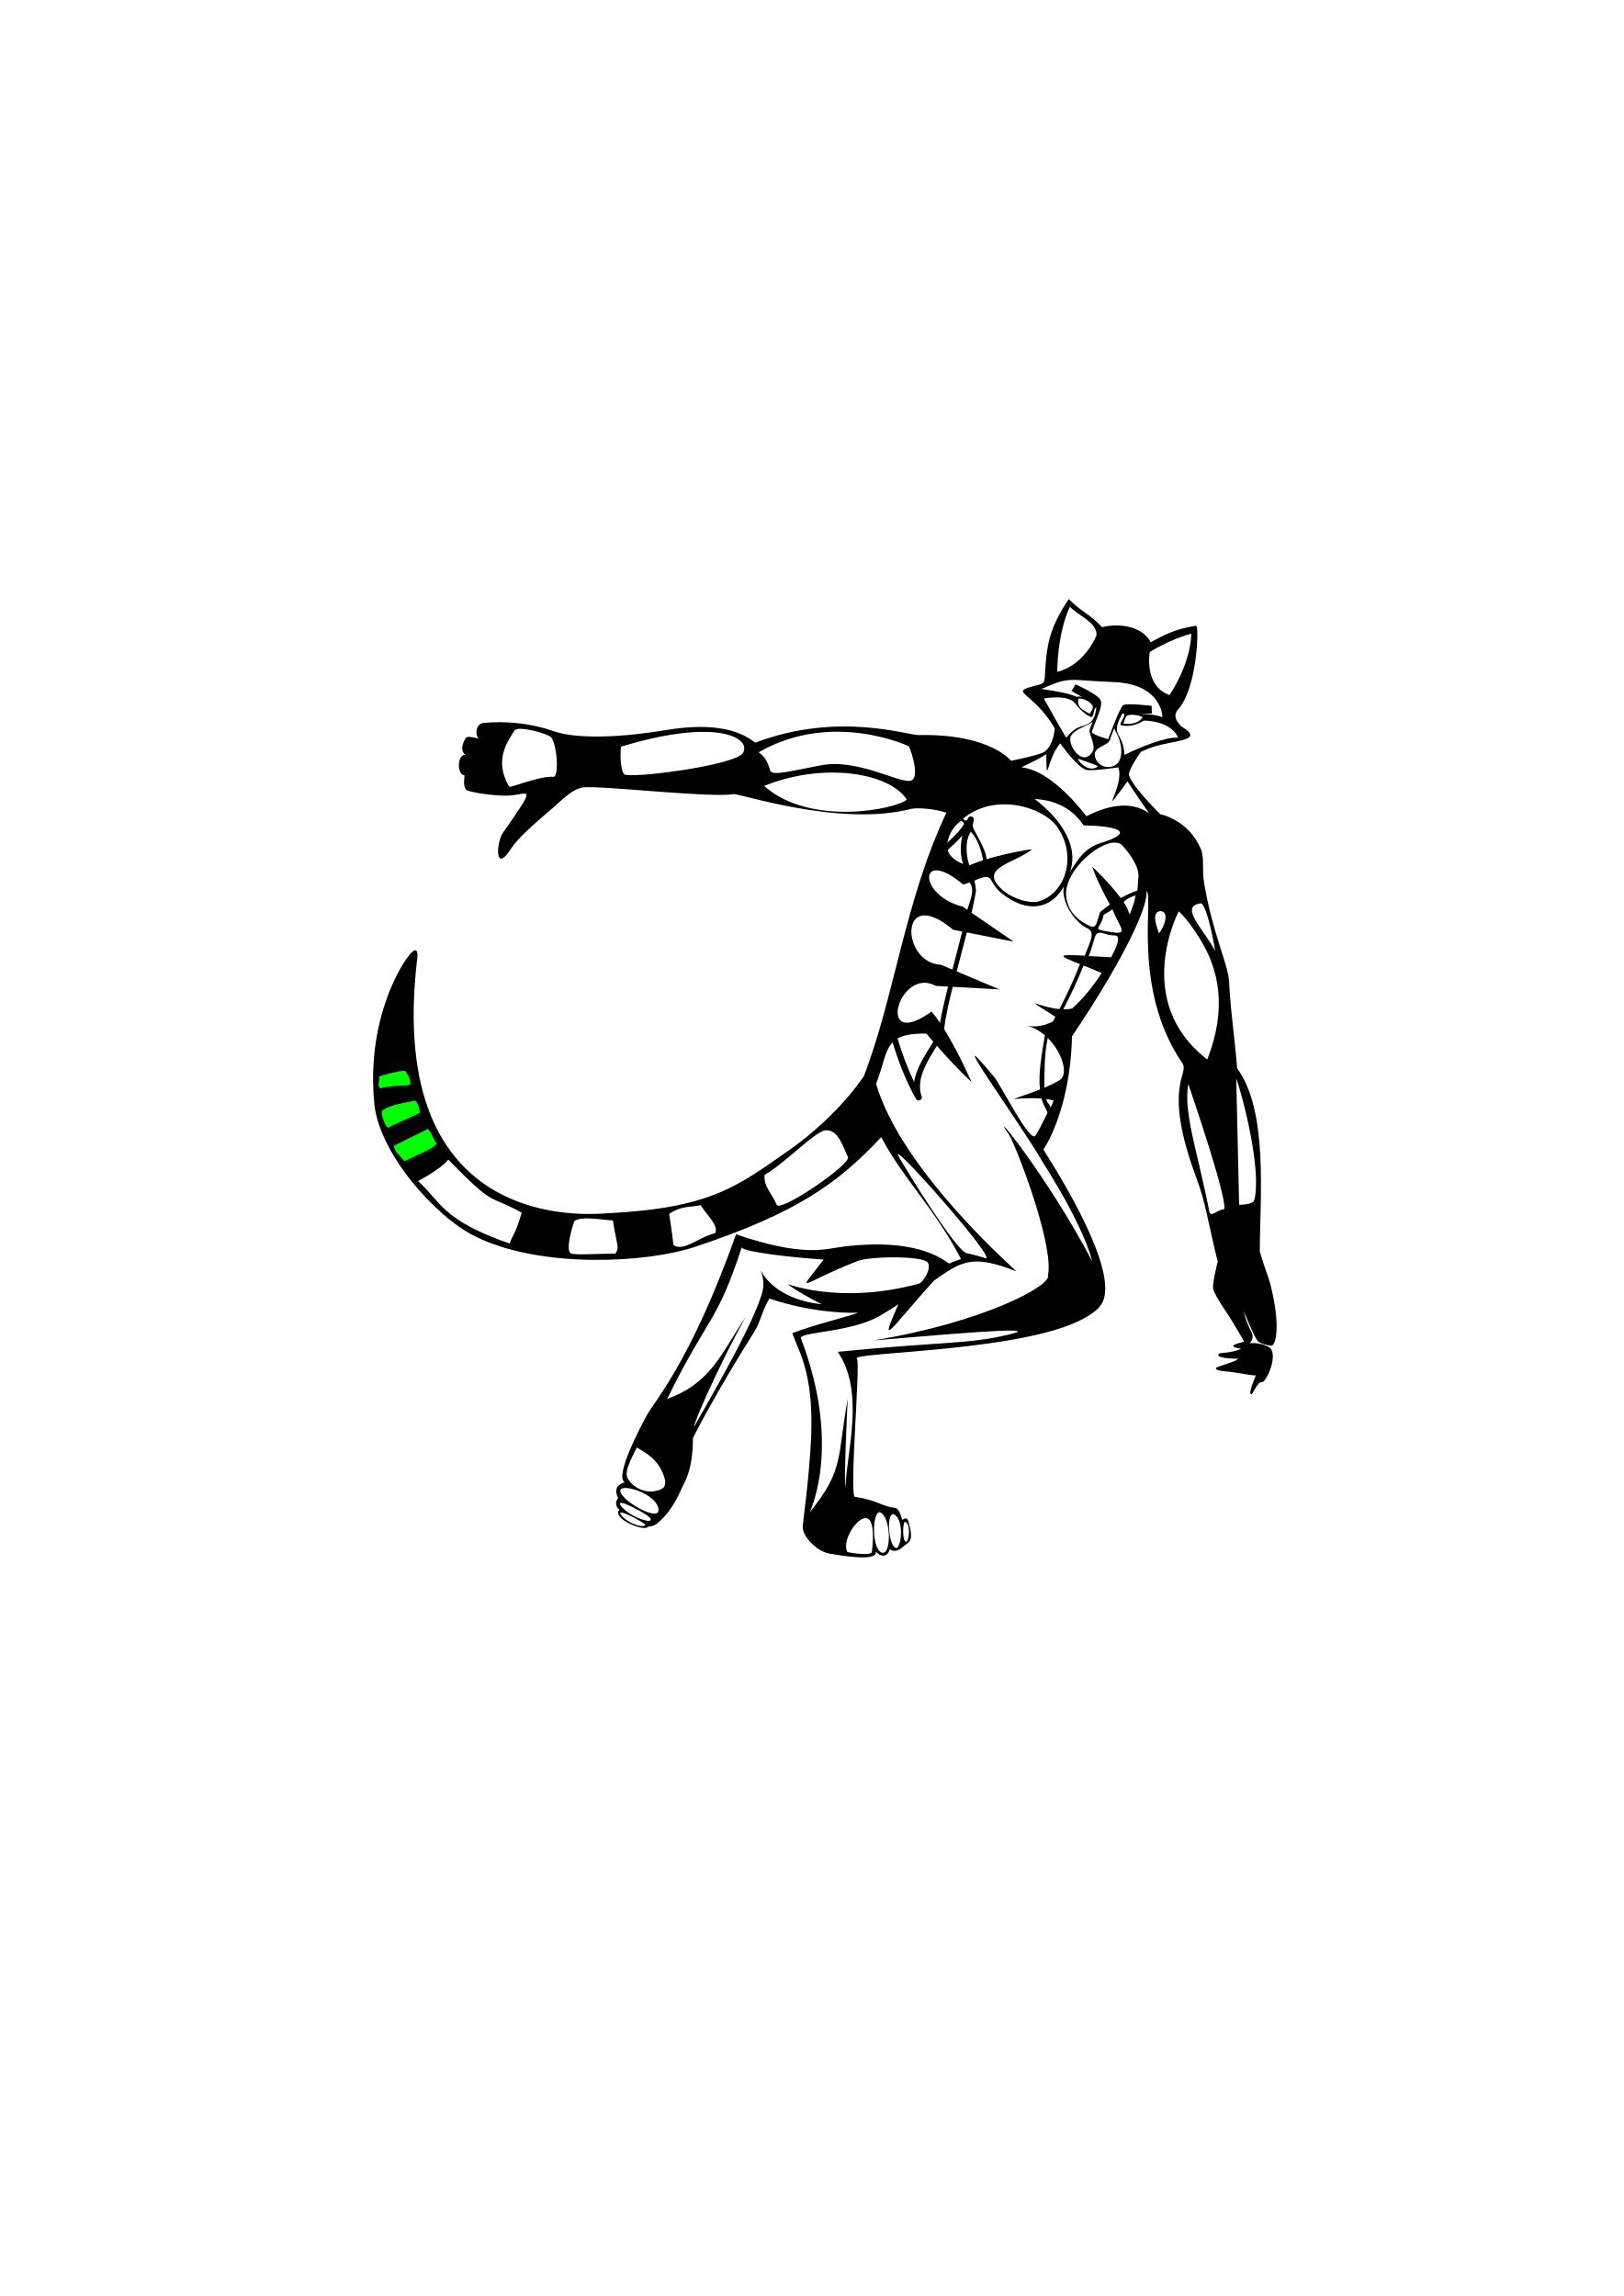
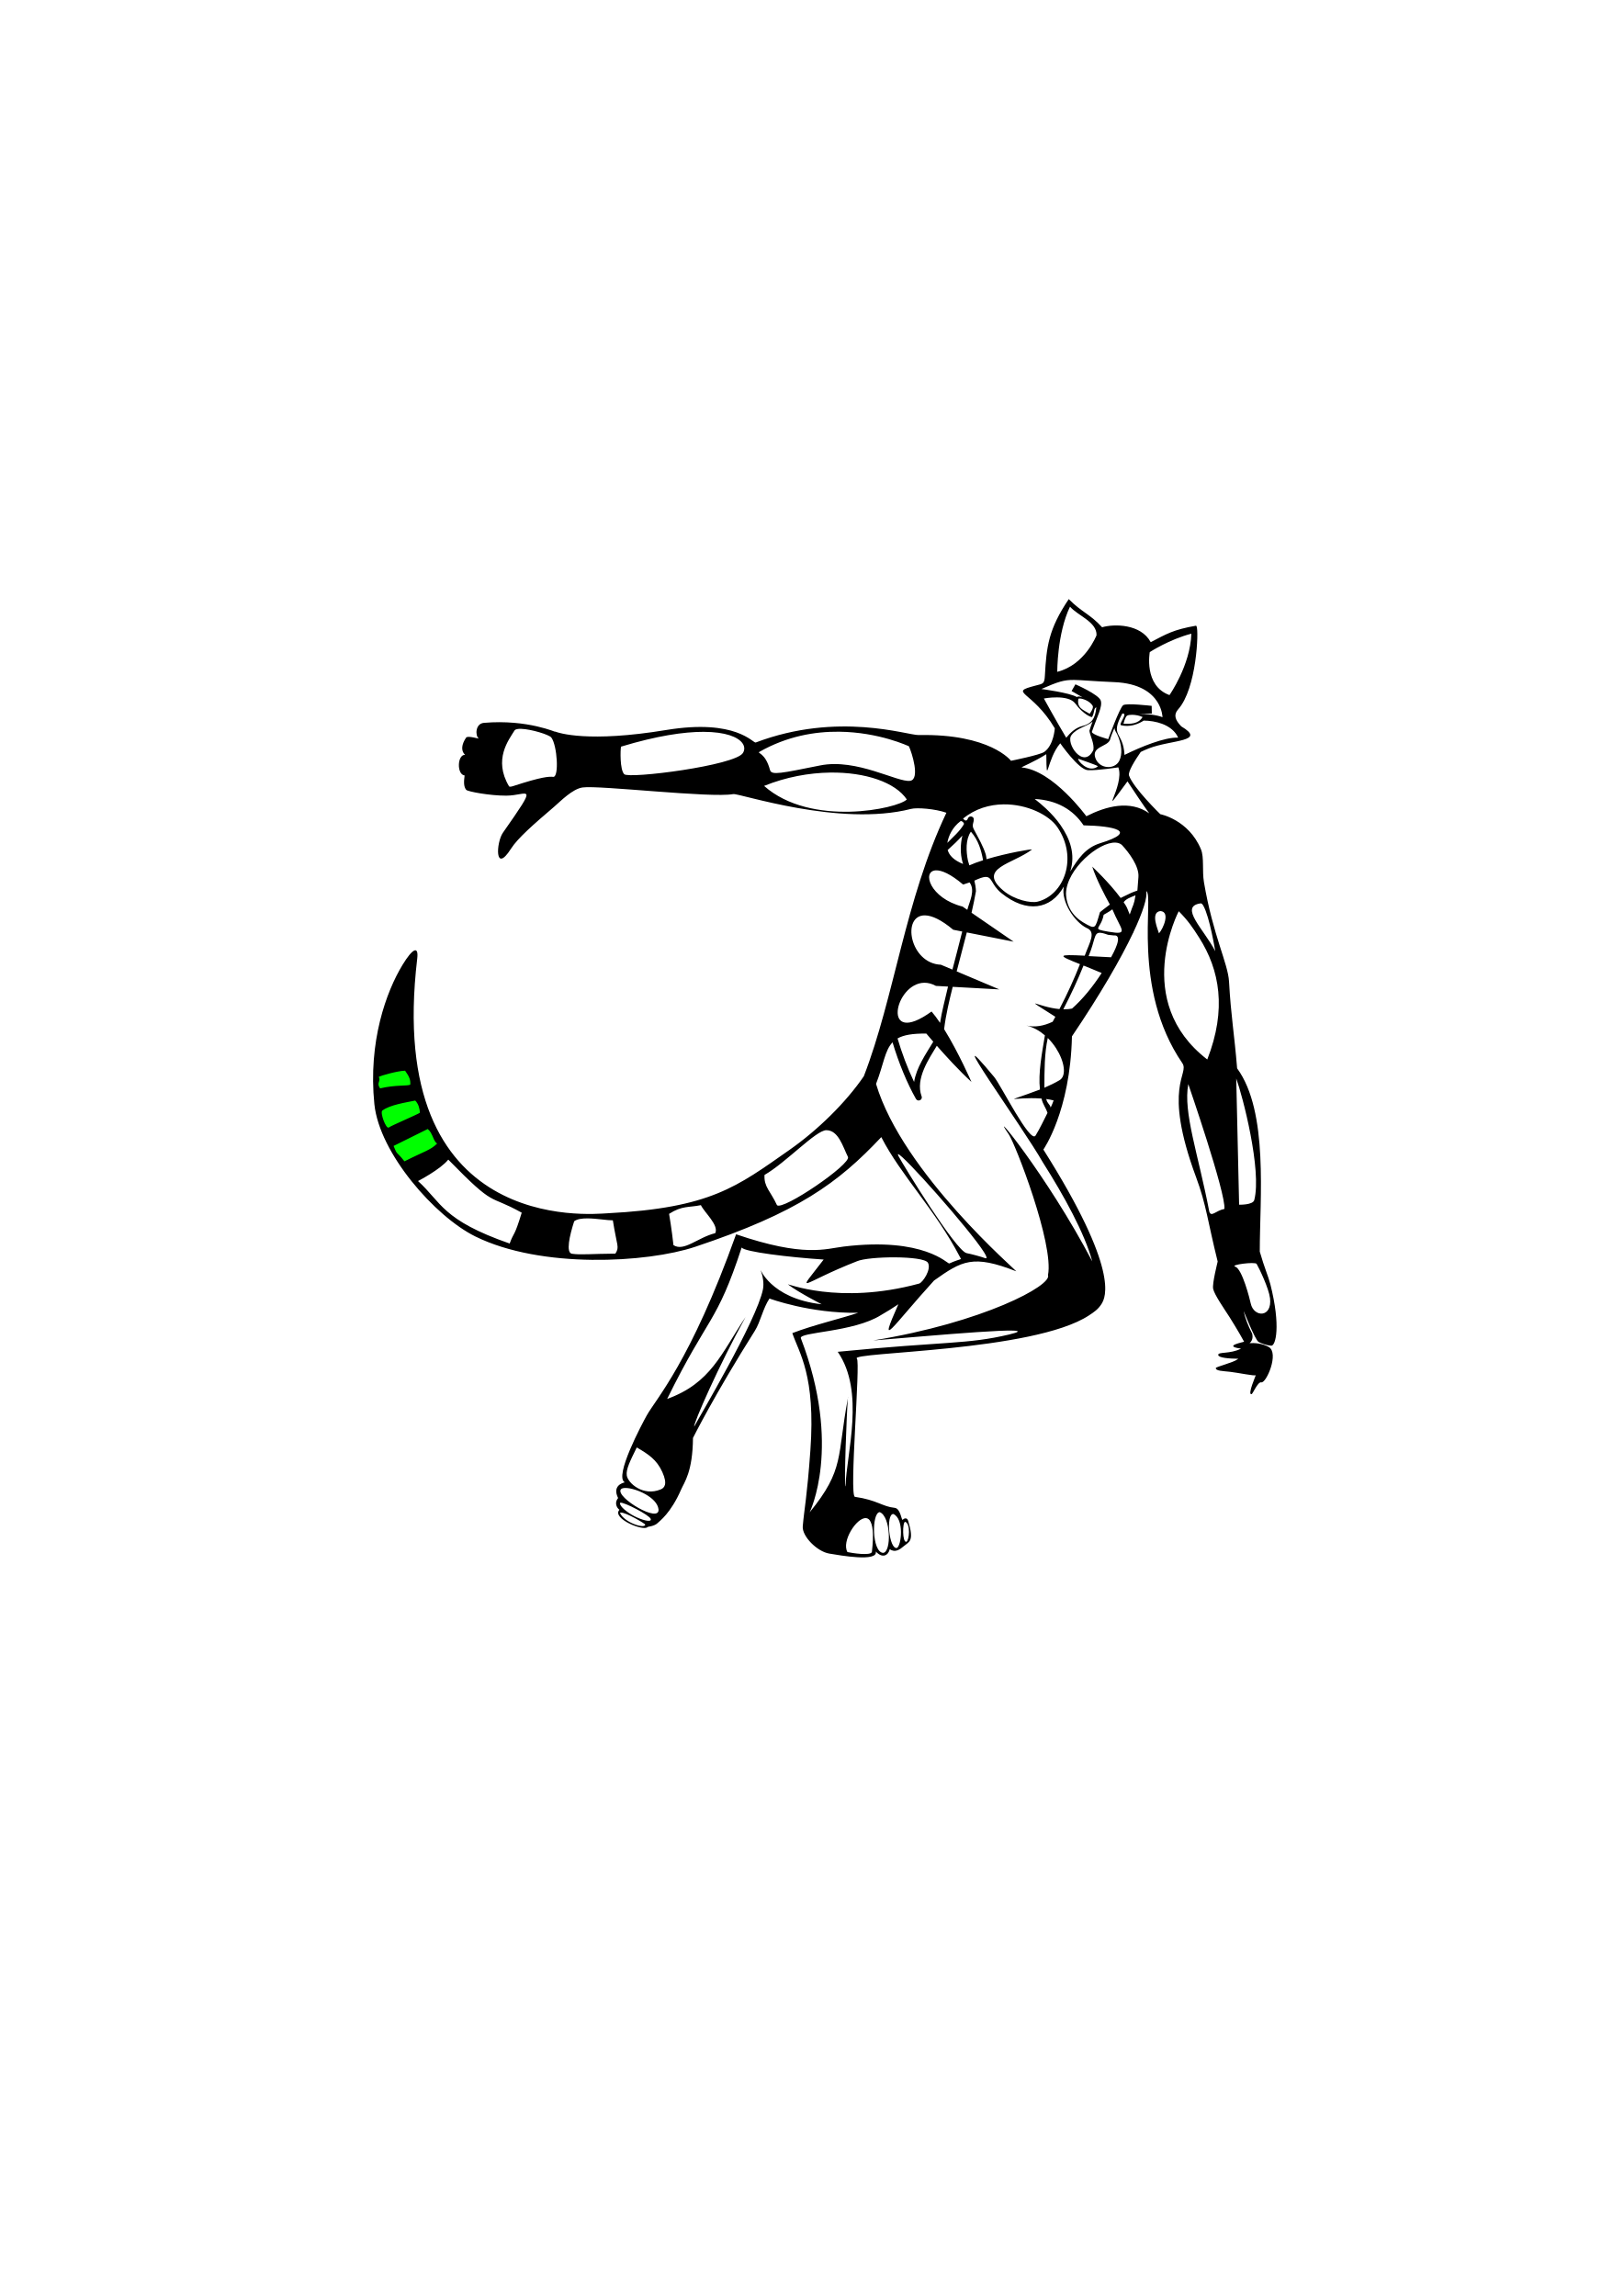
<svg xmlns="http://www.w3.org/2000/svg" xmlns:xlink="http://www.w3.org/1999/xlink" width="210mm" height="297mm" viewBox="0 0 210 297" version="1.1" id="svg46">
  <defs id="defs40">
    <clipPath clipPathUnits="userSpaceOnUse" id="clipPath61">
      <use x="0" y="0" xlink:href="#g57" id="use63" />
    </clipPath>
    <clipPath clipPathUnits="userSpaceOnUse" id="clipPath27">
      <use x="0" y="0" xlink:href="#g23" id="use29" />
    </clipPath>
  </defs>
  <g id="layer1">
    <a id="a53" style="opacity:1" transform="rotate(57.35764,115.1405,134.9891)">
      <g id="g59" clip-path="url(#clipPath61)">
        <g id="g57">
          <g id="g25" clip-path="url(#clipPath27)">
            <g id="g23" />
          </g>
        </g>
      </g>
    </a>
    <path style="fill:#00ff00;fill-rule:nonzero;stroke:none;stroke-width:0.07;stroke-linecap:butt;stroke-linejoin:miter;stroke-opacity:1" d="m 52.911,151.73 4.845,-2.772 -2.138,-3.984 -2.439,-8.07 -4.426,1.312 -0.232,4.005 0.68,2.947 1.918,4.22 z" id="path490" />
-     <path id="path64" style="opacity:1;fill:#000000;fill-rule:evenodd;stroke:none;stroke-width:0.265" d="m 154.76,81.028 c -0.019,-0.037 -0.038,-0.07 -0.062,-0.093 -2.995,0.526 -3.806,1.066 -5.872,2.132 -1.28,-2.378 -4.741,-2.378 -6.287,-1.929 -1.541,-1.696 -2.657,-1.957 -4.312,-3.64 -2.616,3.89 -2.881,6.127 -3.086,9.887 -0.059,1.085 -0.22,1.044 -1.188,1.296 -3.678,0.954 -0.46,0.588 2.468,5.531 0,0 -0.125,2.168 -1.352,3.045 -0.577,0.413 -4.313,1.156 -4.313,1.156 0,0 -2.662,-3.518 -11.953,-3.328 -1.424,0.029 -10.418,-3.071 -21.062,0.963 -0.339,0.129 -2.504,-3.112 -11.582,-1.616 -10.057,1.657 -13.877,0.407 -14.458,0.162 0.039,0.02 0.084,0.044 0.147,0.082 0.215,0.129 -3.563,-1.657 -9.253,-1.17 -1.153,0.099 -1.136,1.702 -0.684,2.013 0.162,0.112 -1.417,-0.406 -1.624,-0.104 -0.579,0.844 -0.708,1.686 -0.144,2.227 -1.008,-0.028 -1.087,2.547 -0.054,2.669 -0.109,0.847 -0.124,1.444 0.205,1.858 0.178,0.225 3.059,0.764 5.191,0.755 2.794,-0.011 4.274,-1.943 -0.444,4.802 -0.865,1.237 -1.096,5.424 1.046,2.066 0.879,-1.378 2.924,-3.156 5.546,-5.401 0.861,-0.737 2.396,-2.343 3.719,-2.527 2.195,-0.305 16.588,1.394 19.486,0.858 0.743,-0.138 13.751,4.292 22.996,1.915 0.762,-0.196 3.135,-0.013 4.567,0.499 -5.361,11.303 -6.731,23.882 -10.68,34.081 -2.315,3.393 -5.958,6.972 -9.615,9.531 -6.815,4.769 -10.186,7.51 -23.568,8.2 -2.171,0.112 -28.825,2.825 -24.578,-32.945 0.203,-1.706 -0.592,-1.347 -1.91,0.828 -2.088,3.443 -4.454,9.903 -3.631,17.999 0.645,6.341 7.826,14.535 13.065,17.118 8.508,4.195 22.186,3.418 28.426,1.336 13.265,-4.426 18.477,-8.245 24.07,-14.189 2.551,4.98 6.993,9.394 10.172,15.507 0.228,0.439 0.287,0.097 -1.381,0.838 -0.212,0.094 -3.202,-3.453 -13.642,-2.19 -2.36,0.285 -5.085,1.439 -13.927,-1.587 -5.899,16.52 -10.4,21.331 -11.575,23.465 -0.541,0.981 -4.257,7.896 -2.813,8.622 -0.326,0.076 -1.647,0.459 -0.872,2.03 -0.512,0.622 -0.178,1.27 0.174,1.521 -1.046,1.118 3.173,2.849 3.646,2.222 0.017,-0.028 0.879,-0.102 1.267,-0.485 0.266,-0.263 1.729,-1.289 3.059,-4.347 0.418,-0.961 1.502,-2.283 1.538,-6.682 0,0 2.83,-5.667 8.005,-13.863 0.716,-1.134 1.048,-2.917 1.892,-4.173 0,0 5.25,1.951 11.47,1.844 -2.117,0.723 -5.825,1.586 -8.517,2.632 0.868,2.565 3.032,5.456 2.336,15.161 -0.44,6.128 -0.79,7.535 -0.987,9.828 -0.109,1.28 1.848,3.264 3.429,3.528 1.442,0.241 6.307,1.109 6.019,-0.266 0.903,0.958 1.619,0.473 1.808,-0.305 0.689,0.499 1.317,0.035 1.802,-0.381 0.7,-0.602 1.393,-0.586 0.579,-3.283 -0.152,-0.505 -0.57,-0.298 -0.706,-0.143 -0.161,0.182 -0.253,-1.461 -1.05,-1.541 -1.578,-0.157 -2.255,-1.007 -5.132,-1.423 -0.78,-0.113 0.748,-17.442 0.25,-17.876 -1.003,-0.872 22.824,-0.866 30.013,-5.588 0.649,-0.426 1.177,-0.774 1.624,-1.475 0.545,-0.856 2.352,-4.37 -7.515,-19.982 0,0 3.478,-4.929 3.697,-14.645 3.717,-5.502 6.34,-10.071 7.903,-13.374 0.035,-0.012 0.079,-0.027 0.108,-0.037 -0.027,0.005 -0.067,0.01 -0.098,0.015 1.302,-2.754 1.867,-4.627 1.691,-5.393 1.083,0.488 -1.974,12.547 4.667,22.249 0.988,1.444 -2.63,2.861 1.782,14.754 1.333,3.592 1.511,5.765 2.794,10.914 0.007,0.027 -0.733,2.849 -0.583,3.537 0.169,0.778 1.401,2.536 2.111,3.642 0.149,0.232 1.209,1.93 1.888,3.188 0.028,0.052 -2.894,0.558 -0.395,0.899 -1.434,0.739 -3.002,0.374 -2.947,0.828 0.044,0.369 1.44,0.472 2.577,0.483 0.043,0.009 -0.017,0.012 -0.104,0.084 -0.475,0.388 -2.773,0.963 -2.785,1.112 -0.029,0.385 0.908,0.387 1.86,0.495 1.025,0.116 3.167,0.573 3.306,0.434 0.058,-0.058 -1.129,2.59 -0.539,2.456 0.154,-0.035 0.803,-1.628 1.248,-1.529 0.655,0.145 2.348,-3.8 0.966,-4.575 -0.883,-0.495 -1.878,-0.533 -2.485,-0.495 0.27,-0.202 0.501,-0.61 0.341,-1.241 -0.549,-1.064 -0.902,-2.012 -1.092,-2.875 -0.056,-0.254 1.454,3.718 1.941,3.97 0.328,0.17 1.006,0.433 1.62,0.475 0.57,0.039 1.269,-2.488 -0.116,-7.958 -0.251,-0.992 -0.763,-2.098 -1.366,-4.211 -0.006,-6.852 1.166,-18.107 -2.93,-23.708 -0.363,-4.478 -0.796,-6.738 -1.047,-11.221 -0.133,-2.372 -2.07,-5.931 -3.243,-12.853 -0.252,-1.487 0.048,-3.213 -0.39,-4.263 -1.599,-3.841 -5.253,-4.537 -5.253,-4.537 0,0 -3.466,-3.357 -4.048,-4.999 -0.171,-0.484 0.795,-2.013 1.515,-3.055 0.296,-0.144 0.621,-0.292 1.041,-0.457 2.894,-1.134 7.558,-0.854 4.2,-2.85 -0.808,-0.836 -1.023,-1.514 -0.401,-2.207 2.388,-2.659 2.683,-10.146 2.382,-10.725 z m -0.68,0.944 c -0.121,4.085 -2.827,7.941 -2.827,7.941 -3.36,-1.22 -2.548,-5.563 -2.548,-5.563 0,0 2.565,-1.657 5.375,-2.378 z m -4.385,8.831 c 0.649,1.027 0.656,1.97 0.656,1.97 -0.796,-0.322 -2.083,-0.419 -3.123,-0.44 l 1.74,-0.027 -0.015,-0.999 c 0,0 -3.24,-0.387 -3.685,-0.09 -0.445,0.297 -1.939,4.396 -1.939,4.396 0,0 -2.001,-0.529 -2.117,-0.934 0.663,-1.947 1.425,-3.286 1.148,-4.07 -0.276,-0.783 -3.271,-2.091 -3.271,-2.091 l -0.495,0.868 1.424,0.822 c -0.588,-0.218 -0.751,-0.045 -0.751,-0.045 -0.888,-0.554 -4.58,-1.038 -4.58,-1.038 3.841,-1.675 3.163,-1.141 9.398,-0.892 3.313,0.132 4.874,1.405 5.61,2.569 z m 2.486,4.25 c 0.139,0.218 0.188,0.369 0.188,0.369 -1.709,-0.095 -4.863,1.203 -6.938,2.232 0.002,-0.006 0.004,-0.012 0.005,-0.018 -0.176,-3.089 -1.937,-2.271 -0.286,-5.335 0.838,-0.124 -0.552,1.417 -0.16,1.511 1.587,0.381 2.925,-0.601 2.925,-0.601 1.535,0.016 3.406,0.489 4.266,1.843 z M 141.818,82.176 c 0,0 -1.481,3.839 -5.079,4.73 0,0 -0.029,-4.95 1.649,-8.43 1.01,1.17 3.506,1.98 3.43,3.7 z m 5.958,10.577 c -0.568,0.934 -1.593,0.886 -2.469,0.868 0,0 0.213,-0.927 0.473,-1.055 0.397,-0.197 1.401,-0.105 1.996,0.187 z m -3.628,1.384 c -0.031,0.296 0.219,0.578 0.328,0.81 0.645,1.377 0.702,2.658 0.276,3.483 -0.6,1.162 -2.604,1.066 -3.095,-0.412 -0.482,-1.451 1.555,-1.424 1.894,-2.299 0.146,-0.512 0.364,-1.054 0.597,-1.582 z m -2.356,-2.644 c -0.124,1.507 -0.67,2.143 -1.808,2.423 -0.888,0.226 -1.516,0.826 -2.084,1.515 -1.294,-2.156 -2.892,-5.078 -2.892,-5.078 0,0 3.142,-0.599 4.064,0.652 1.068,1.449 2.128,1.819 2.173,1.74 0.351,-0.62 0.173,-1.11 0.547,-1.252 z m -0.478,-0.201 c 0.186,0.32 -0.385,1.04 -0.385,1.04 -0.817,-0.507 -1.693,-0.73 -1.455,-1.942 0.173,-0.151 1.417,0.173 1.84,0.902 z m -0.009,2.051 c -0.156,0.424 -0.31,0.836 -0.408,1.193 0.069,0.575 0.671,1.676 0.511,2.485 -1.268,2.602 -3.657,-0.937 -2.817,-1.946 0.687,-0.926 2.052,-1.121 2.712,-1.729 9.7e-4,-9.37e-4 0.001,-0.002 0.002,-0.003 z m 7.333,11.868 c -2.498,-1.765 -5.586,-0.921 -8.137,0.374 0,0 -4.319,-5.943 -8.374,-6.313 -0.042,-0.059 1.603,-0.701 3.195,-1.713 0.059,4.538 0.043,0.627 1.804,-1.408 0,0 2.367,3.405 3.561,3.473 1.194,0.068 3.948,-0.364 3.948,-0.364 0.9,2.341 -2.932,7.402 1.187,1.815 2.219,3.372 2.778,4.083 2.815,4.135 z m 6.994,11.949 c 0.831,1.454 1.54,5.885 1.54,5.885 -1.427,-2.798 -4.757,-5.789 -1.887,-6.19 0.111,-0.015 0.228,0.097 0.347,0.304 z M 141.98,99.149 c -1.335,1.001 -2.886,-1.131 -2.471,-0.981 0.265,0.113 2.315,0.796 2.428,0.918 0.021,0.022 0.034,0.043 0.043,0.063 z m 13.127,22.163 c 2.628,4.147 3.58,9.225 1.036,15.739 -9.813,-7.555 -3.69,-19.179 -3.69,-19.179 1.181,1.194 1.778,2.057 2.654,3.439 z m -7.869,-7.85 c -0.01,0.117 -0.117,1.619 -0.134,1.737 -0.859,0.298 -0.63,0.222 -2.166,0.957 -1.518,-2.048 -3.673,-4.053 -3.673,-4.053 0.54,1.673 1.628,3.718 2.279,4.904 -0.749,0.559 -1.279,0.977 -1.279,0.991 -0.656,2.181 -0.513,2.288 -2.197,1.303 -1.365,-0.823 -2.162,-2.154 -2.196,-3.74 0.094,-3.57 5.5,-7.709 7.211,-6.278 0.945,1.007 2.274,2.792 2.155,4.18 z m -4.935,-4.392 c -1.927,0.594 -2.9,2.061 -3.884,3.67 0.709,-2.263 -0.037,-4.245 -1.264,-6.022 -0.535,-0.766 -1.183,-1.475 -1.858,-2.111 -0.48,-0.452 -0.981,-0.87 -1.476,-1.257 2.884,0.156 4.972,1.385 6.322,3.411 3.903,0.078 7.17,0.764 2.16,2.308 z m 7.592,11.66 c -0.079,-0.364 -1.185,-2.718 0.178,-2.881 1.332,0.078 0.365,2.298 -0.178,2.881 z m -3.033,-4.919 c -0.211,1.337 -0.287,1.086 -0.75,2.485 -0.381,-0.904 -0.278,-0.852 -0.784,-1.588 0.317,-0.446 0.849,-0.616 1.534,-0.897 z m 13.027,23.698 c 0.821,2.223 3.328,11.882 2.333,15.719 -0.172,0.662 -1.961,0.605 -1.961,0.605 z m -16.019,-21.885 c 1.074,2.641 2.281,3.375 -0.492,2.897 -2.353,-0.405 -0.975,-0.283 -0.636,-2.191 0.143,-0.105 0.65,-0.34 1.128,-0.706 z m -9.691,-0.987 c -0.847,0.206 -2.954,-0.213 -4.398,-1.423 -3.485,-2.921 1.259,-3.448 3.695,-5.332 -0.032,-0.081 -3.171,0.446 -5.882,1.259 -0.036,-0.192 -0.035,-0.394 -0.095,-0.591 -0.334,-1.094 -0.914,-2.075 -1.554,-3.285 -0.329,-0.623 0.077,-0.869 -0.015,-1.402 -0.139,-0.334 -0.612,-0.333 -0.747,0.002 -0.123,0.365 -0.36,0.349 -0.624,0.023 4.201,-3.449 10.434,-1.462 12.194,1.109 2.716,3.966 0.862,8.803 -2.576,9.64 z m 9.523,7.189 c -1.235,-0.059 -2.05,-0.106 -2.906,-0.151 1.139,-2.72 0.44,-3.492 2.513,-2.756 0.26,0.041 0.502,0.065 0.723,0.08 1.356,-0.163 -0.093,2.388 -0.33,2.827 z m -3.408,-0.205 c -3.628,-0.186 -3.512,-0.05 -0.616,1.096 -0.737,1.887 -1.629,3.836 -2.655,5.811 -2.809,-0.252 -5.145,-1.958 -0.528,0.998 -0.115,0.213 -0.23,0.427 -0.349,0.641 -1.153,0.547 -2.301,0.751 -3.394,0.492 0.895,0.212 1.703,0.675 2.392,1.268 -0.374,2.277 -0.886,4.881 -0.64,7.007 -5.245,1.98 -3.636,0.896 0.203,1.166 0.171,0.785 0.517,1.09 0.772,1.857 -0.402,0.789 -1.022,2.096 -1.542,2.93 -0.69,1.107 -4.491,-6.537 -5.357,-7.576 -7.404,-8.891 3.667,6.427 6.289,11.033 2.74,4.326 5.433,9.21 6.402,12.833 -5.918,-11.293 -13.7,-20.619 -10.806,-16.449 0.84,1.21 5.88,14.196 5.076,18.22 0.565,1.315 -8.345,6.12 -22.601,8.446 6.959,-0.558 23.07,-2.061 17.566,-0.766 -5.505,1.295 -8.001,0.844 -22.157,2.235 3.568,5.171 1.131,13.136 1.006,17.402 -0.22,0.179 0.165,-9.953 0.307,-11.383 -1.428,7.545 -0.39,9.168 -4.944,14.745 0.002,-0.029 4.229,-8.509 -1.137,-22.515 -0.316,-0.824 6.803,-0.751 10.37,-3.004 0.793,-0.448 1.534,-0.92 2.239,-1.395 -2.729,6.179 -0.912,3.007 4.615,-3.066 3.612,-2.569 5.027,-3.391 10.622,-1.2 0.291,0.109 -14.67,-12.671 -18.123,-24.238 0.984,-2.522 1.119,-4.32 2.136,-5.38 0.793,2.67 1.908,5.356 3.028,7.32 0.253,0.439 0.92,0.11 0.723,-0.356 -0.82,-2.258 0.95,-4.816 1.974,-6.518 1.156,1.316 2.872,3.2 4.478,4.677 0,0 -1.656,-3.806 -3.533,-6.826 0.216,-1.843 0.698,-3.824 1.111,-5.476 l 6.026,0.332 -5.512,-2.329 c 0.444,-1.717 0.929,-3.528 1.31,-5.04 l 6.059,1.198 -5.446,-3.744 c 0.216,-0.951 0.413,-1.89 0.569,-2.783 -0.014,-0.465 -0.103,-0.97 -0.201,-1.37 2.628,-1.244 1.697,0.155 3.495,1.611 3.262,2.642 6.394,2.14 8.072,-0.847 -0.396,2.008 1.461,4.625 2.928,5.348 1.31,0.521 0.402,1.868 -0.224,3.594 z m -30.633,57.26 c 0.012,-0.064 0.021,-0.12 0.034,-0.185 -0.008,-0.035 -0.021,0.051 -0.034,0.185 z m 44.028,-40.645 c 0,0 4.882,14.128 4.671,16.144 -1.14,0.225 -1.686,1.113 -1.955,0.354 -1.422,-7.425 -3.407,-12.854 -2.717,-16.498 z M 142.484,125.866 c -1.171,1.807 -2.476,3.397 -3.83,4.594 -0.366,0.077 -0.749,0.102 -1.131,0.095 1,-1.921 1.876,-3.814 2.614,-5.655 0.683,0.272 1.451,0.583 2.348,0.965 z m -15.338,-14.587 c -0.646,0.205 -1.254,0.426 -1.775,0.659 -0.066,-0.197 -0.129,-0.395 -0.182,-0.605 -0.251,-1.203 -0.32,-2.758 0.38,-3.751 0.975,1.097 1.339,2.408 1.576,3.698 z m -2.49,-4.647 c -0.531,0.921 -1.441,1.672 -2.134,2.4 0.146,-0.913 0.675,-2.034 1.685,-2.796 0.157,-0.118 0.548,0.223 0.448,0.396 z m -7.103,-10.094 c 0.386,0.815 1.478,4.278 0.158,4.466 -1.628,0.232 -6.907,-2.936 -11.625,-1.992 -5.052,1.011 -6.308,1.308 -6.499,0.593 -0.615,-2.305 -1.741,-2.137 -1.354,-2.357 9.5,-5.396 19.32,-0.709 19.32,-0.709 z m 6.913,11.552 c -0.267,1.155 -0.284,2.335 0.018,3.43 0.023,0.082 0.05,0.16 0.075,0.24 -1.182,-0.473 -1.795,-1.101 -1.993,-1.807 0.736,-0.662 1.316,-1.217 1.901,-1.864 z m 0.932,6.058 c 0.776,1.044 -0.008,2.457 -0.293,3.545 l -0.61,-0.419 c -5.882,-1.493 -5.683,-7.743 0.069,-2.849 0,0 0.311,-0.092 0.833,-0.276 z m -8.116,-10.73 c -1.154,1.185 -12.39,3.626 -18.46,-1.753 7.576,-3.072 16.109,-1.779 18.46,1.753 z m 19.292,32.163 c 1.101,1.7 1.401,3.585 0.476,4.139 -0.589,0.353 -1.275,0.684 -1.977,0.985 0.006,-2.198 0.003,-4.456 0.438,-6.434 0.407,0.403 0.764,0.849 1.062,1.309 z m -12.127,-15.082 c -0.421,1.707 -0.87,3.392 -1.267,4.925 l -1.49,-0.629 c -5.167,-0.198 -5.514,-10.491 1.587,-4.526 z m 11.822,21.849 c -0.178,0.456 -0.157,0.442 -0.382,0.918 -0.106,-0.45 -0.455,-0.51 -0.571,-1.1 0.326,0.044 0.647,0.104 0.953,0.182 z m -13.658,-14.728 c -0.379,1.663 -0.806,3.217 -1.031,4.697 -0.366,-0.545 -0.735,-1.05 -1.098,-1.472 -7.382,5.332 -4.226,-5.952 0.563,-3.311 z M 96.019,96.132 c 0.299,0.415 0.312,0.863 0.073,1.262 -0.982,1.636 -14.75,3.379 -15.36,2.751 -0.579,-0.595 -0.498,-3.179 -0.414,-3.562 9.91,-3.005 14.632,-1.934 15.701,-0.452 z m 24.684,38.618 c -1.001,1.654 -2.18,3.349 -2.48,5.204 -0.862,-1.798 -1.592,-3.767 -2.14,-5.626 0.773,-0.44 1.914,-0.651 3.724,-0.629 0,0 0.354,0.424 0.896,1.051 z m 6.563,27.226 c 0.365,0.582 0.45,0.884 0.132,0.766 -0.468,-0.173 -1.79,-0.534 -2.371,-0.638 -1.392,-0.25 -8.268,-11.484 -8.818,-12.553 -1.063,-2.068 9.085,9.28 11.057,12.426 z m -7.255,1.363 c 0.494,0.868 -0.694,2.581 -1.135,2.701 -10.513,2.851 -17.3,-0.146 -16.941,0.125 1.406,1.062 4.336,2.549 4.336,2.549 -6.75,-0.741 -8.053,-4.859 -7.892,-4.413 0.295,0.815 0.444,1.687 0.299,2.475 -0.817,4.091 -8.421,16.823 -8.896,17.764 -0.123,-0.373 3.177,-7.896 6.645,-14.173 -3.155,4.738 -4.465,8.532 -10.141,10.594 5.316,-10.817 6.404,-9.681 9.638,-19.594 0.296,0.569 6.166,1.268 10.605,1.564 -3.728,4.873 -3.038,3.089 4.319,0.216 1.528,-0.659 8.595,-0.743 9.163,0.192 z m -10.342,-13.69 c 0.466,0.926 -8.436,6.993 -9.178,6.248 -0.82,-1.797 -1.708,-2.349 -1.613,-3.912 2.794,-1.609 6.655,-5.795 8,-5.789 1.576,0.008 2.136,2.149 2.791,3.453 z M 71.309,95.407 c 0.76,1.013 1.025,5.16 0.238,5.083 -0.552,-0.054 -1.467,-0.015 -5.094,1.167 -0.334,0.109 -0.555,0.16 -0.627,0.038 -2.051,-3.469 -0.018,-5.99 0.716,-7.199 0.416,-0.686 4.395,0.414 4.767,0.91 z m 45.919,104.03 c -0.534,0.142 -0.52,-2.518 -0.17,-2.584 0.751,0.238 0.535,2.421 0.17,2.584 z M 92.507,159.517 c -2.251,0.548 -4.052,2.436 -5.405,1.546 0.009,-0.015 -0.271,-2.349 -0.565,-4.042 1.668,-1.088 2.588,-0.806 4.112,-1.129 0.467,0.973 2.353,2.581 1.858,3.624 z m 23.502,40.716 c -1.01,0.254 -1.476,-4.371 -0.474,-4.393 1.435,0.627 1.049,4.085 0.474,4.393 z m -1.8,0.64 c -1.445,-0.108 -1.502,-5.165 -0.436,-5.271 1.446,0.53 1.55,5.212 0.436,5.271 z m -1.745,-4.243 c 0.394,0.537 0.59,1.666 0.301,4.136 -0.183,0.501 -2.531,0.141 -3.159,0.004 -0.913,-1.574 1.806,-5.413 2.859,-4.139 z M 79.264,157.859 c 0.537,3.416 0.886,3.405 0.329,4.304 -3.105,0.023 -4.497,0.186 -5.613,0.018 -0.819,-0.123 -0.318,-2.345 0.283,-4.204 0.991,-0.767 3.871,-0.105 5.001,-0.118 z m -11.787,-0.99 c -0.995,3.268 -0.969,2.38 -1.56,3.989 -8.749,-3.045 -8.806,-5.317 -11.853,-8.082 0,0 2.901,-1.496 3.915,-2.773 6.261,6.411 5.037,4.369 9.498,6.867 z m 18.185,33.551 c 0.731,1.618 0.229,2.058 -0.201,2.239 -2.273,0.956 -4.255,-0.813 -4.399,-1.803 -0.114,-0.782 0.417,-1.839 1.293,-3.624 1.52,0.896 2.576,1.57 3.307,3.188 z M 52.673,138.923 c 0.26,0.404 0.435,0.777 0.393,1.37 -0.253,0.219 -1.897,0.007 -3.908,0.494 -0.518,-0.745 0.13,-0.85 -0.166,-1.5 0.288,-0.148 2.387,-0.76 3.398,-0.788 0.1,0.151 0.197,0.289 0.283,0.424 z m 1.64,5.011 c -0.237,0.199 -3.739,1.678 -4.039,1.921 -0.358,0.203 -1.157,-1.961 -0.82,-2.201 0.96,-0.738 3.068,-1.049 4.247,-1.292 0.425,0.416 0.578,1.047 0.612,1.571 z m 1.401,2.572 c 0.313,0.521 0.428,1.164 0.821,1.419 -0.857,0.857 -1.578,0.964 -4.225,2.301 -1.088,-1.394 -0.904,-0.721 -1.406,-1.992 l 4.413,-2.189 c 0.166,0.127 0.293,0.287 0.397,0.461 z m 29.452,48.718 c 0.223,1.913 -5.542,-1.512 -4.881,-2.548 0.467,-0.731 4.658,0.635 4.881,2.548 z m -1.002,1.264 c 0.141,0.517 -1.239,0.107 -2.171,-0.388 -0.916,-0.486 -1.841,-1.236 -1.806,-1.665 0.033,-0.405 3.836,1.536 3.978,2.052 z m -0.711,0.731 c -0.044,0.585 -2.717,-0.257 -3.273,-1.527 0.414,-0.289 3.282,1.404 3.273,1.527 z" />
+     <path id="path64" style="opacity:1;fill:#000000;fill-rule:evenodd;stroke:none;stroke-width:1" transform="scale(0.2645833)" d="m 522.432,292.906 c -9.888,14.701 -10.888,23.16 -11.664,37.369 -0.224,4.101 -0.831,3.947 -4.49,4.896 -13.903,3.605 -1.738,2.223 9.328,20.902 0,0 -0.474,8.194 -5.109,11.51 -2.181,1.56 -16.303,4.367 -16.303,4.367 0,0 -10.062,-13.297 -45.178,-12.578 -5.381,0.11 -39.377,-11.609 -79.605,3.639 -1.282,0.486 -9.464,-11.762 -43.775,-6.107 -38.012,6.264 -52.449,1.537 -54.645,0.611 0.146,0.076 0.319,0.168 0.557,0.311 0.812,0.489 -13.465,-6.263 -34.971,-4.424 -4.359,0.373 -4.292,6.432 -2.584,7.607 0.613,0.422 -5.354,-1.536 -6.137,-0.395 -2.189,3.189 -2.676,6.373 -0.543,8.418 -3.811,-0.104 -4.109,9.627 -0.207,10.088 -0.412,3.202 -0.467,5.458 0.775,7.025 0.673,0.85 11.562,2.885 19.617,2.852 10.562,-0.043 16.155,-7.343 -1.678,18.148 -3.27,4.675 -4.143,20.498 3.955,7.807 3.322,-5.207 11.052,-11.928 20.963,-20.412 3.254,-2.786 9.057,-8.855 14.055,-9.549 8.298,-1.152 62.694,5.269 73.65,3.242 2.809,-0.52 51.974,16.22 86.914,7.238 2.878,-0.74 11.849,-0.051 17.262,1.885 -20.261,42.72 -25.44,90.263 -40.363,128.812 -8.75,12.823 -22.52,26.349 -36.34,36.02 -25.757,18.024 -38.499,28.386 -89.076,30.992 -8.207,0.423 -108.945,10.678 -92.893,-124.516 0.766,-6.449 -2.236,-5.09 -7.219,3.127 -7.89,13.012 -16.837,37.43 -13.725,68.029 2.437,23.967 29.579,54.936 49.379,64.699 32.155,15.856 83.853,12.916 107.438,5.047 50.134,-16.726 69.833,-31.162 90.973,-53.627 9.643,18.821 26.433,35.504 38.445,58.611 0.863,1.661 1.084,0.367 -5.219,3.168 -0.801,0.356 -12.103,-13.05 -51.561,-8.277 -8.918,1.079 -19.22,5.437 -52.639,-5.998 -22.296,62.436 -39.304,80.624 -43.748,88.688 -2.044,3.709 -16.093,29.842 -10.635,32.586 -1.231,0.286 -6.224,1.735 -3.295,7.674 -1.935,2.352 -0.672,4.8 0.658,5.748 -3.952,4.224 11.993,10.767 13.777,8.398 0.066,-0.107 3.324,-0.387 4.789,-1.834 1.005,-0.993 6.535,-4.872 11.562,-16.428 1.581,-3.633 5.676,-8.63 5.814,-25.254 0,0 10.698,-21.419 30.254,-52.395 2.706,-4.286 3.96,-11.026 7.148,-15.771 0,0 19.844,7.374 43.35,6.967 -8,2.733 -22.014,5.996 -32.189,9.947 3.279,9.694 11.459,20.621 8.828,57.303 -1.661,23.161 -2.987,28.476 -3.729,37.145 -0.414,4.836 6.983,12.335 12.959,13.332 5.451,0.91 23.839,4.192 22.748,-1.004 3.412,3.619 6.119,1.789 6.834,-1.15 2.603,1.885 4.979,0.133 6.809,-1.439 2.646,-2.275 5.266,-2.217 2.188,-12.41 -0.576,-1.907 -2.155,-1.123 -2.67,-0.541 -0.607,0.687 -0.956,-5.524 -3.967,-5.824 -5.965,-0.594 -8.523,-3.805 -19.396,-5.379 -2.947,-0.427 2.828,-65.925 0.945,-67.562 -3.79,-3.297 86.263,-3.271 113.434,-21.121 2.451,-1.611 4.451,-2.925 6.139,-5.576 2.059,-3.236 8.888,-16.518 -28.404,-75.521 0,0 13.144,-18.63 13.971,-55.352 14.05,-20.794 23.962,-38.061 29.871,-50.545 0.133,-0.047 0.298,-0.101 0.408,-0.141 -0.101,0.019 -0.252,0.037 -0.369,0.057 4.919,-10.407 7.056,-17.487 6.389,-20.383 4.095,1.845 -7.461,47.422 17.639,84.09 3.736,5.458 -9.941,10.814 6.734,55.764 5.037,13.577 5.711,21.788 10.559,41.25 0.026,0.102 -2.768,10.767 -2.203,13.367 0.638,2.939 5.297,9.583 7.979,13.766 0.561,0.875 4.569,7.296 7.133,12.051 0.107,0.195 -10.936,2.108 -1.492,3.396 -5.421,2.792 -11.345,1.414 -11.141,3.129 0.167,1.397 5.444,1.783 9.742,1.824 0.161,0.034 -0.065,0.047 -0.395,0.318 -1.794,1.468 -10.482,3.641 -10.525,4.205 -0.111,1.454 3.43,1.463 7.027,1.869 3.875,0.438 11.968,2.165 12.494,1.639 0.219,-0.22 -4.268,9.791 -2.037,9.283 0.581,-0.132 3.034,-6.153 4.719,-5.779 2.475,0.549 8.875,-14.361 3.65,-17.289 -3.338,-1.871 -7.099,-2.015 -9.391,-1.871 1.021,-0.764 1.892,-2.306 1.287,-4.689 -2.075,-4.022 -3.41,-7.602 -4.127,-10.867 -0.211,-0.959 5.494,14.051 7.336,15.004 1.239,0.641 3.802,1.636 6.125,1.795 2.152,0.148 4.795,-9.402 -0.438,-30.078 -0.949,-3.75 -2.883,-7.929 -5.162,-15.916 -0.023,-25.899 4.406,-68.435 -11.074,-89.605 -1.371,-16.925 -3.009,-25.466 -3.955,-42.41 -0.501,-8.966 -7.825,-22.418 -12.256,-48.58 -0.952,-5.619 0.179,-12.142 -1.475,-16.113 -6.045,-14.517 -19.852,-17.146 -19.852,-17.146 0,0 -13.102,-12.689 -15.301,-18.895 -0.648,-1.828 3.005,-7.607 5.727,-11.547 1.12,-0.544 2.349,-1.105 3.936,-1.727 10.937,-4.287 28.566,-3.227 15.875,-10.771 -3.053,-3.158 -3.867,-5.722 -1.516,-8.34 9.026,-10.051 10.141,-38.349 9.004,-40.535 -0.073,-0.142 -0.146,-0.262 -0.236,-0.352 -11.319,1.988 -14.384,4.03 -22.191,8.057 -4.838,-8.986 -17.917,-8.986 -23.762,-7.289 -5.825,-6.409 -10.041,-7.396 -16.299,-13.758 z m 0.611,3.695 c 3.817,4.423 13.249,7.481 12.963,13.984 0,0 -5.597,14.51 -19.195,17.875 0,0 -0.111,-18.706 6.232,-31.859 z m 59.309,13.215 c -0.457,15.438 -10.686,30.014 -10.686,30.014 -12.7,-4.611 -9.631,-21.027 -9.631,-21.027 0,0 9.697,-6.264 20.316,-8.986 z m -57.326,22.607 c 3.926,0.035 9.236,0.65 19.547,1.061 12.52,0.498 18.422,5.31 21.203,9.711 2.454,3.883 2.479,7.447 2.479,7.447 -3.009,-1.217 -7.871,-1.582 -11.803,-1.664 l 6.576,-0.102 -0.057,-3.773 c 0,0 -12.245,-1.465 -13.928,-0.342 -1.683,1.123 -7.328,16.615 -7.328,16.615 0,0 -7.562,-1.999 -8.002,-3.527 2.504,-7.359 5.384,-12.422 4.34,-15.383 -1.044,-2.961 -12.363,-7.902 -12.363,-7.902 l -1.869,3.279 5.381,3.107 c -2.221,-0.826 -2.838,-0.17 -2.838,-0.17 -3.355,-2.092 -17.312,-3.924 -17.312,-3.924 8.165,-3.56 10.926,-4.478 15.975,-4.434 z m -8.385,8.527 c 3.405,0.025 7.244,0.64 8.986,3.004 4.037,5.478 8.043,6.876 8.213,6.576 1.327,-2.342 0.653,-4.196 2.066,-4.732 -0.467,5.695 -2.533,8.101 -6.832,9.158 -3.356,0.856 -5.73,3.119 -7.877,5.727 -4.89,-8.15 -10.93,-19.191 -10.93,-19.191 0,0 2.969,-0.566 6.373,-0.541 z m 10.924,0.547 c 1.36,-0.111 5.135,1.13 6.535,3.541 0.702,1.208 -1.455,3.932 -1.455,3.932 -3.088,-1.917 -6.397,-2.761 -5.5,-7.342 0.082,-0.071 0.226,-0.115 0.42,-0.131 z m 21.533,7.344 c 2.037,0.256 -2.491,5.392 -1.104,5.725 5.998,1.439 11.055,-2.273 11.055,-2.273 5.802,0.059 12.873,1.851 16.125,6.967 0.525,0.826 0.711,1.395 0.711,1.395 -6.458,-0.359 -18.379,4.547 -26.223,8.436 0.008,-0.024 0.014,-0.042 0.018,-0.066 -0.666,-11.677 -7.319,-8.583 -1.08,-20.166 0.198,-0.029 0.362,-0.033 0.498,-0.016 z m 4.334,0.621 c 1.675,0.017 3.686,0.411 5.092,1.102 -2.148,3.531 -6.019,3.349 -9.33,3.281 0,0 0.807,-3.503 1.787,-3.988 0.562,-0.279 1.446,-0.405 2.451,-0.395 z m -19.367,3.328 c -0.59,1.602 -1.17,3.159 -1.543,4.51 0.259,2.173 2.537,6.333 1.932,9.393 -4.792,9.834 -13.822,-3.539 -10.646,-7.355 2.597,-3.498 7.752,-4.236 10.25,-6.537 0.004,-0.004 0.004,-0.006 0.008,-0.01 z m 10.746,3.002 c -0.116,1.117 0.829,2.187 1.24,3.064 2.439,5.206 2.653,10.046 1.043,13.162 -2.269,4.392 -9.841,4.029 -11.697,-1.555 -1.823,-5.485 5.877,-5.384 7.158,-8.691 0.55,-1.933 1.377,-3.985 2.256,-5.98 z m -290.033,0.541 c 4.959,0.164 13.682,2.852 14.736,4.258 v 0.002 c 2.871,3.828 3.873,19.503 0.9,19.213 -2.087,-0.204 -5.547,-0.057 -19.256,4.41 -1.264,0.412 -2.095,0.603 -2.367,0.143 -7.753,-13.112 -0.068,-22.64 2.705,-27.207 0.394,-0.648 1.628,-0.873 3.281,-0.818 z m 155.381,1.402 c 19.64,0.21 34.139,7.129 34.139,7.129 1.458,3.082 5.585,16.168 0.6,16.879 -6.152,0.877 -26.105,-11.099 -43.939,-7.529 -19.095,3.822 -23.841,4.944 -24.562,2.24 -2.324,-8.711 -6.579,-8.078 -5.117,-8.908 13.464,-7.647 27.097,-9.937 38.881,-9.811 z m -66.25,0.062 c 10.81,0.022 16.853,2.56 19,5.537 1.132,1.569 1.179,3.261 0.273,4.77 -3.711,6.183 -55.748,12.769 -58.053,10.398 -2.187,-2.25 -1.881,-12.017 -1.564,-13.463 17.557,-5.324 30.806,-7.262 40.344,-7.242 z m 174.365,5.609 c 0,0 8.947,12.869 13.461,13.127 4.514,0.258 14.922,-1.377 14.922,-1.377 3.402,8.847 -11.081,27.977 4.484,6.859 8.386,12.746 10.499,15.432 10.641,15.629 -9.44,-6.671 -21.115,-3.479 -30.754,1.416 0,0 -16.322,-22.461 -31.648,-23.859 -0.158,-0.225 6.057,-2.65 12.076,-6.475 0.223,17.15 0.163,2.371 6.818,-5.32 z m 8.795,7.611 c 0.042,-0.027 0.111,-0.026 0.209,0.01 1.001,0.426 8.751,3.009 9.178,3.471 0.077,0.084 0.127,0.165 0.16,0.238 -4.73,3.548 -10.176,-3.313 -9.547,-3.719 z m -121.252,6.693 c 17.22,-0.23 31.9,4.809 37.455,13.152 -4.363,4.477 -46.828,13.701 -69.771,-6.627 10.737,-4.355 21.984,-6.387 32.316,-6.525 z m 99.963,12.906 c 10.9,0.589 18.794,5.236 23.893,12.895 14.752,0.293 27.096,2.884 8.162,8.721 -7.282,2.245 -10.96,7.79 -14.68,13.871 2.679,-8.553 -0.142,-16.044 -4.777,-22.76 -2.021,-2.897 -4.471,-5.575 -7.021,-7.977 -1.815,-1.709 -3.705,-3.289 -5.576,-4.75 z M 490.58,393.25 c 11.363,-0.128 22.125,5.084 26.283,11.156 10.264,14.989 3.258,33.271 -9.736,36.434 v -0.002 c -3.2,0.779 -11.165,-0.805 -16.619,-5.377 -13.173,-11.041 4.757,-13.033 13.965,-20.154 -0.12,-0.307 -11.985,1.687 -22.23,4.758 -0.136,-0.724 -0.133,-1.487 -0.359,-2.23 -1.261,-4.134 -3.456,-7.842 -5.873,-12.416 -1.244,-2.355 0.29,-3.285 -0.055,-5.299 -0.525,-1.262 -2.312,-1.257 -2.822,0.008 -0.466,1.378 -1.36,1.32 -2.359,0.088 5.954,-4.889 12.989,-6.888 19.807,-6.965 z m -20.873,8.178 c 0.675,-0.044 1.765,1.015 1.436,1.586 -2.008,3.482 -5.446,6.322 -8.064,9.072 0.551,-3.451 2.549,-7.688 6.369,-10.568 0.074,-0.056 0.163,-0.084 0.26,-0.09 z m 4.889,5.176 c 3.683,4.148 5.062,9.101 5.959,13.975 -2.44,0.775 -4.74,1.612 -6.707,2.49 -0.249,-0.745 -0.487,-1.494 -0.688,-2.287 -0.95,-4.547 -1.209,-10.423 1.436,-14.178 z m -4.17,1.922 c -1.009,4.365 -1.076,8.824 0.065,12.965 0.086,0.309 0.188,0.605 0.283,0.908 -4.468,-1.789 -6.781,-4.16 -7.531,-6.826 2.78,-2.501 4.975,-4.6 7.184,-7.047 z m 74.9,3.426 c 1.178,0.063 2.205,0.41 3.014,1.086 3.571,3.807 8.595,10.554 8.146,15.797 -0.038,0.443 -0.445,6.118 -0.508,6.562 -3.246,1.125 -2.378,0.841 -8.186,3.617 -5.736,-7.739 -13.883,-15.318 -13.883,-15.318 2.042,6.324 6.152,14.051 8.613,18.533 -2.83,2.111 -4.833,3.693 -4.834,3.746 -2.478,8.245 -1.939,8.647 -8.305,4.926 -5.159,-3.109 -8.169,-8.141 -8.299,-14.135 0.31,-11.806 15.991,-25.258 24.24,-24.814 z m -87.85,13.564 c 2.75,-0.124 7.206,1.745 13.32,6.947 0,0 1.173,-0.349 3.148,-1.043 2.931,3.946 -0.031,9.287 -1.107,13.396 l -2.305,-1.584 c -15.979,-4.054 -20.084,-17.399 -13.057,-17.717 z m 24.127,3.227 c 3.519,-0.238 2.813,3.769 7.91,7.896 12.331,9.985 24.168,8.088 30.508,-3.201 -1.497,7.588 5.521,17.48 11.064,20.211 4.95,1.968 1.52,7.059 -0.846,13.584 -13.712,-0.702 -13.275,-0.189 -2.328,4.143 -2.787,7.131 -6.155,14.498 -10.035,21.963 -10.618,-0.951 -19.447,-7.399 -1.998,3.773 -0.436,0.807 -0.87,1.613 -1.318,2.422 -4.358,2.067 -8.698,2.838 -12.826,1.859 3.383,0.802 6.435,2.554 9.039,4.795 -1.413,8.605 -3.351,18.447 -2.418,26.482 -19.823,7.483 -13.74,3.387 0.768,4.406 0.646,2.968 1.953,4.119 2.916,7.018 -1.518,2.981 -3.862,7.922 -5.826,11.072 -2.608,4.182 -16.976,-24.705 -20.248,-28.635 -27.984,-33.604 13.861,24.291 23.77,41.699 10.358,16.35 20.534,34.81 24.197,48.5 -22.367,-42.682 -51.779,-77.931 -40.842,-62.17 3.174,4.573 22.225,53.654 19.186,68.865 2.137,4.97 -31.542,23.131 -85.42,31.922 26.3,-2.109 87.193,-7.789 66.389,-2.895 -20.804,4.894 -30.241,3.19 -83.744,8.449 13.487,19.543 4.274,49.649 3.801,65.77 -0.832,0.675 0.626,-37.617 1.162,-43.023 -5.397,28.518 -1.476,34.652 -18.686,55.729 0.008,-0.11 15.983,-32.16 -4.297,-85.098 -1.193,-3.113 25.712,-2.839 39.191,-11.355 2.995,-1.695 5.798,-3.475 8.463,-5.271 -10.316,23.355 -3.446,11.367 17.441,-11.588 13.653,-9.708 19.002,-12.818 40.148,-4.535 1.1,0.41 -55.444,-47.891 -68.496,-91.605 3.72,-9.533 4.227,-16.329 8.07,-20.332 2.999,10.089 7.211,20.242 11.445,27.666 0.956,1.657 3.477,0.417 2.73,-1.344 -3.097,-8.533 3.588,-18.203 7.461,-24.633 4.369,4.975 10.857,12.096 16.924,17.678 0,0 -6.258,-14.387 -13.354,-25.801 0.816,-6.964 2.639,-14.454 4.199,-20.695 l 22.775,1.256 -20.834,-8.805 c 1.677,-6.488 3.51,-13.336 4.951,-19.049 l 22.898,4.527 -20.58,-14.148 c 0.815,-3.594 1.56,-7.143 2.15,-10.516 -0.051,-1.758 -0.389,-3.665 -0.762,-5.18 2.483,-1.176 4.126,-1.727 5.299,-1.807 z m -67.141,254.906 c 0.045,-0.242 0.08,-0.455 0.127,-0.699 -0.03,-0.131 -0.077,0.193 -0.127,0.699 z M 555.064,437.717 c -0.798,5.052 -1.082,4.107 -2.832,9.393 -1.438,-3.417 -1.05,-3.223 -2.965,-6.004 1.198,-1.686 3.206,-2.328 5.797,-3.389 z m 31.838,3.939 c 0.421,-0.059 0.862,0.365 1.311,1.15 3.14,5.496 5.822,22.244 5.822,22.244 -5.392,-10.575 -17.979,-21.88 -7.133,-23.395 z m -43.146,2.914 c 4.06,9.981 8.622,12.757 -1.861,10.947 -8.893,-1.531 -3.685,-1.069 -2.402,-8.279 0.541,-0.398 2.458,-1.286 4.264,-2.668 z m 23.447,0.848 c 5.034,0.294 1.378,8.686 -0.674,10.889 -0.299,-1.376 -4.477,-10.272 0.674,-10.889 z m 8.992,0.086 c 4.464,4.514 6.722,7.773 10.033,12.998 9.933,15.675 13.532,34.865 3.916,59.486 -37.088,-28.555 -13.949,-72.484 -13.949,-72.484 z m -123.938,2.027 c 3.281,0.093 7.805,2.084 13.676,7.016 l 4.422,0.873 c -1.592,6.452 -3.289,12.821 -4.789,18.613 l -5.631,-2.379 c -15.256,-0.583 -19.395,-24.456 -7.678,-24.123 z m 85.191,8.498 c 0.922,-0.043 2.226,0.297 4.186,0.992 0.981,0.154 1.898,0.247 2.732,0.303 5.124,-0.615 -0.354,9.026 -1.246,10.686 -4.666,-0.224 -7.748,-0.402 -10.984,-0.572 3.228,-7.711 2.548,-11.28 5.312,-11.408 z m -7.799,16.035 c 2.582,1.03 5.483,2.205 8.873,3.648 -4.427,6.83 -9.359,12.836 -14.475,17.363 -1.384,0.291 -2.831,0.386 -4.277,0.359 3.779,-7.259 7.092,-14.415 9.879,-21.371 z m -77.824,8.408 c 1.788,-0.017 3.694,0.446 5.674,1.537 l 5.918,0.326 c -1.431,6.284 -3.047,12.159 -3.895,17.752 -1.384,-2.058 -2.779,-3.967 -4.15,-5.562 -24.85,17.949 -18.108,-13.918 -3.547,-14.053 z m 0.986,24.848 c 0,0 1.337,1.604 3.387,3.973 -3.783,6.251 -8.24,12.658 -9.371,19.668 -3.258,-6.796 -6.015,-14.238 -8.088,-21.264 2.922,-1.663 7.232,-2.462 14.072,-2.377 z m 59.361,2.156 c 1.538,1.523 2.887,3.21 4.014,4.949 4.162,6.426 5.296,13.55 1.801,15.645 -2.225,1.334 -4.815,2.585 -7.469,3.723 0.023,-8.306 0.01,-16.842 1.654,-24.316 z m -314.164,15.986 c 0.378,0.57 0.744,1.092 1.07,1.602 0.981,1.527 1.641,2.936 1.484,5.178 -0.957,0.827 -7.17,0.028 -14.771,1.869 -1.959,-2.815 0.491,-3.213 -0.625,-5.67 1.089,-0.558 9.022,-2.871 12.842,-2.979 z m 406.291,3.82 c 3.105,8.401 12.58,44.908 8.818,59.412 -0.649,2.503 -7.412,2.285 -7.412,2.285 z m -23.436,2.744 c 0,0 18.451,53.399 17.656,61.018 -4.309,0.849 -6.374,4.205 -7.389,1.338 -5.376,-28.062 -12.876,-48.583 -10.268,-62.355 z m -69.428,7.287 c 1.233,0.166 2.444,0.392 3.602,0.688 -0.672,1.722 -0.594,1.67 -1.443,3.469 -0.4,-1.7 -1.719,-1.928 -2.158,-4.156 z m -308.471,0.752 c 1.606,1.573 2.185,3.957 2.312,5.938 -0.895,0.75 -14.131,6.344 -15.264,7.262 -1.354,0.767 -4.375,-7.413 -3.1,-8.318 3.629,-2.789 11.595,-3.962 16.051,-4.881 z m 6.105,13.916 c 0.628,0.481 1.105,1.086 1.5,1.742 1.185,1.968 1.618,4.4 3.104,5.363 -3.237,3.239 -5.966,3.645 -15.969,8.697 -4.111,-5.268 -3.416,-2.724 -5.312,-7.529 z m 194.877,0.572 c 5.956,0.03 8.073,8.123 10.549,13.049 1.76,3.501 -31.885,26.43 -34.689,23.613 -3.1,-6.793 -6.456,-8.879 -6.096,-14.785 10.561,-6.08 25.154,-21.901 30.236,-21.877 z m 35.068,11.734 c 1.988,-0.362 35.117,36.945 41.988,47.904 1.38,2.201 1.702,3.34 0.498,2.896 -1.77,-0.652 -6.764,-2.019 -8.961,-2.414 -5.26,-0.946 -31.25,-43.403 -33.326,-47.445 -0.314,-0.611 -0.368,-0.911 -0.199,-0.941 z m -219.885,2.646 c 23.664,24.23 19.037,16.512 35.898,25.955 -3.76,12.351 -3.66,8.996 -5.895,15.076 -33.068,-11.507 -33.283,-20.099 -44.799,-30.549 0,0 10.962,-5.654 14.795,-10.482 z m 123.479,22.266 c 1.766,3.677 8.893,9.756 7.021,13.699 -8.507,2.07 -15.314,9.208 -20.428,5.844 0.035,-0.058 -1.024,-8.879 -2.137,-15.275 6.304,-4.11 9.782,-3.047 15.543,-4.268 z m -55.434,6.475 c 4.479,0.021 9.731,0.989 12.402,0.957 2.029,12.912 3.35,12.868 1.242,16.266 -11.736,0.088 -16.997,0.703 -21.215,0.07 -3.095,-0.465 -1.202,-8.862 1.07,-15.889 1.404,-1.088 3.813,-1.417 6.5,-1.404 z m 75.373,14.215 c 1.119,2.15 23.305,4.791 40.08,5.91 -14.089,18.419 -11.484,11.674 16.324,0.816 5.776,-2.492 32.484,-2.806 34.631,0.727 1.866,3.28 -2.622,9.755 -4.289,10.207 -39.733,10.775 -65.383,-0.551 -64.027,0.473 5.315,4.013 16.389,9.635 16.389,9.635 -25.511,-2.802 -30.439,-18.365 -29.83,-16.68 1.113,3.081 1.678,6.375 1.131,9.354 -3.09,15.462 -31.827,63.584 -33.623,67.141 -0.466,-1.411 12.008,-29.843 25.115,-53.568 -11.926,17.908 -16.873,32.247 -38.326,40.041 20.092,-40.885 24.203,-36.588 36.426,-74.055 z m 251.715,8.029 c 1.354,2.339 5.981,11.96 6.551,16.788 1.14,9.657 -7.923,9.451 -9.425,2.567 -0.458,-2.099 -4.138,-16.892 -7.572,-17.994 -2.901,-0.931 9.786,-2.512 10.445,-1.36 z M 311.264,707.648 c 5.746,3.386 9.735,5.934 12.498,12.049 2.763,6.115 0.868,7.778 -0.758,8.461 -8.592,3.612 -16.081,-3.073 -16.627,-6.814 -0.431,-2.954 1.576,-6.952 4.887,-13.695 z m -5.539,19.82 c 4.892,0.003 15.478,4.512 16.162,10.387 0.842,7.23 -20.945,-5.717 -18.447,-9.631 0.331,-0.518 1.156,-0.756 2.285,-0.756 z m -2.479,7.221 c 1.683,-0.447 14.35,6.113 14.852,7.943 0.535,1.953 -4.684,0.405 -8.207,-1.465 -3.463,-1.838 -6.959,-4.673 -6.828,-6.291 0.008,-0.096 0.071,-0.158 0.184,-0.188 z m 126.762,4.592 c 5.466,2.005 5.86,19.698 1.646,19.922 -5.461,-0.407 -5.677,-19.522 -1.646,-19.922 z m -126.572,0.225 c 2.48,-0.194 12.007,5.458 11.975,5.891 -0.166,2.209 -10.268,-0.972 -12.371,-5.771 0.098,-0.068 0.231,-0.106 0.396,-0.119 z m 133.23,0.678 c 5.423,2.371 3.965,15.441 1.793,16.604 -3.816,0.961 -5.578,-16.522 -1.793,-16.604 z m -13.357,2.029 c 0.655,0.052 1.251,0.354 1.748,0.955 1.489,2.03 2.229,6.297 1.137,15.629 -0.692,1.892 -9.567,0.534 -11.941,0.016 -3.021,-5.206 4.471,-16.966 9.057,-16.6 z m 19.113,1.795 c 2.839,0.898 2.023,9.15 0.643,9.768 -2.02,0.538 -1.968,-9.517 -0.643,-9.768 z" />
  </g>
</svg>
